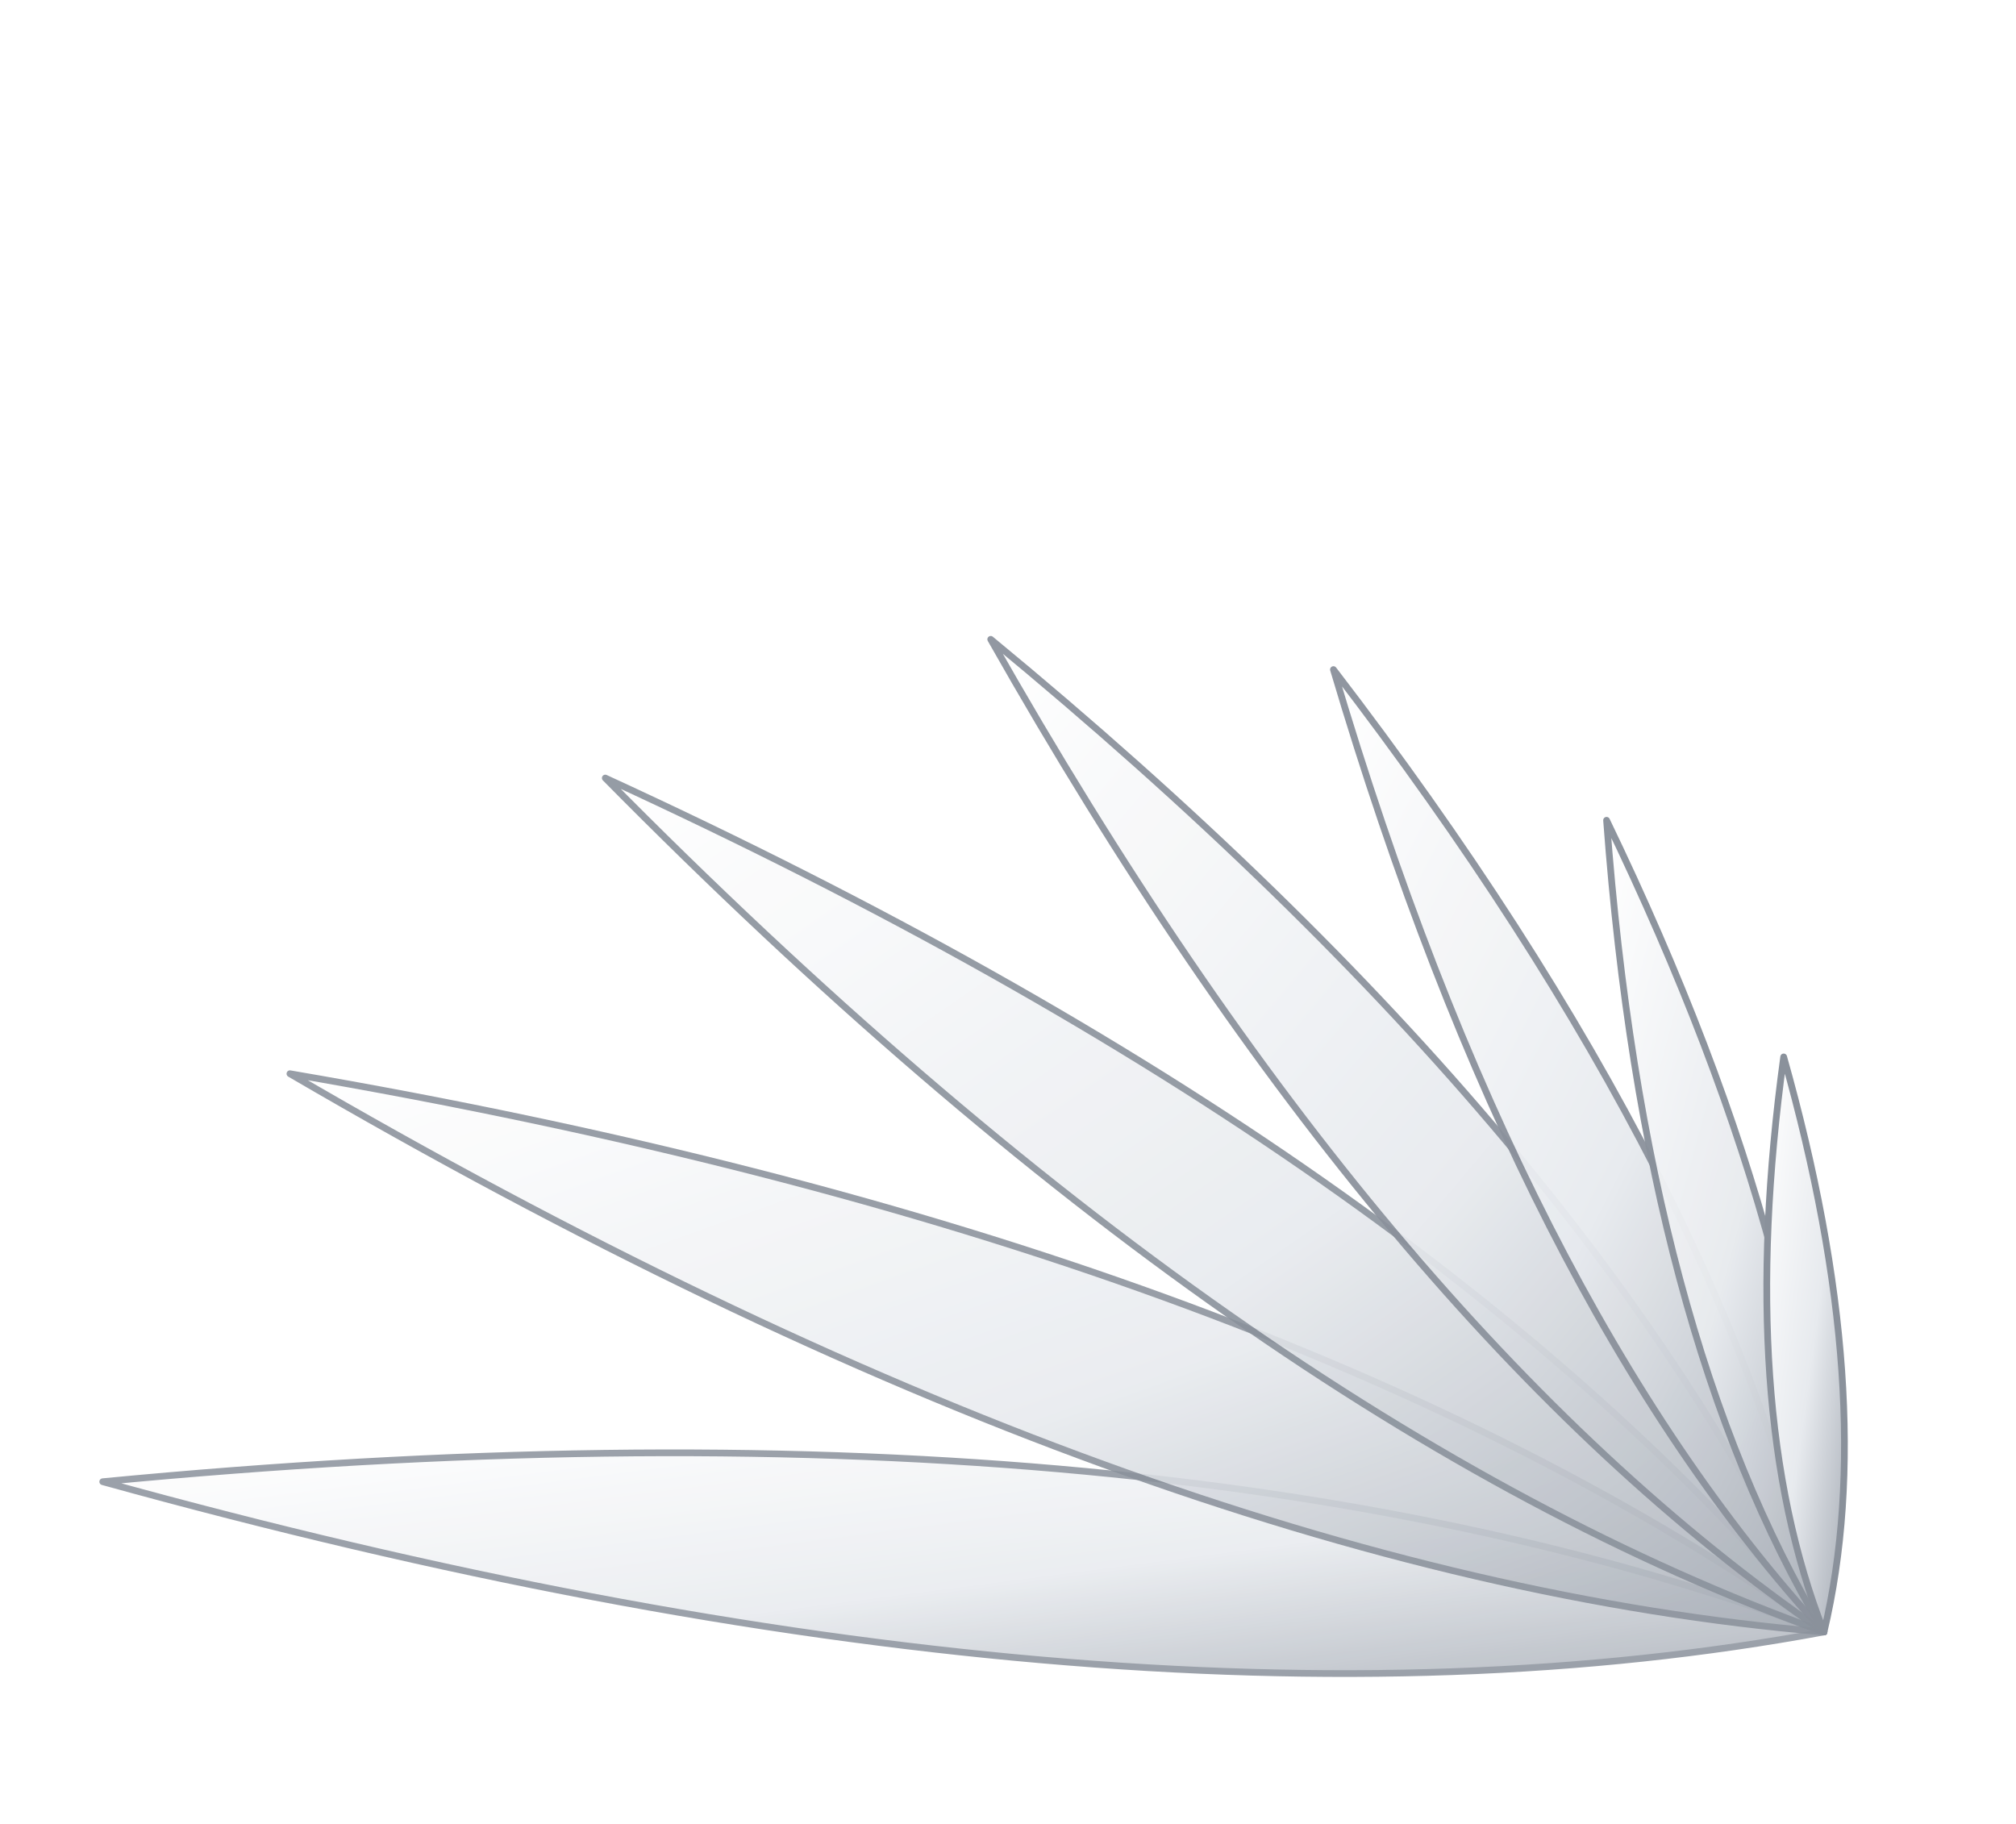
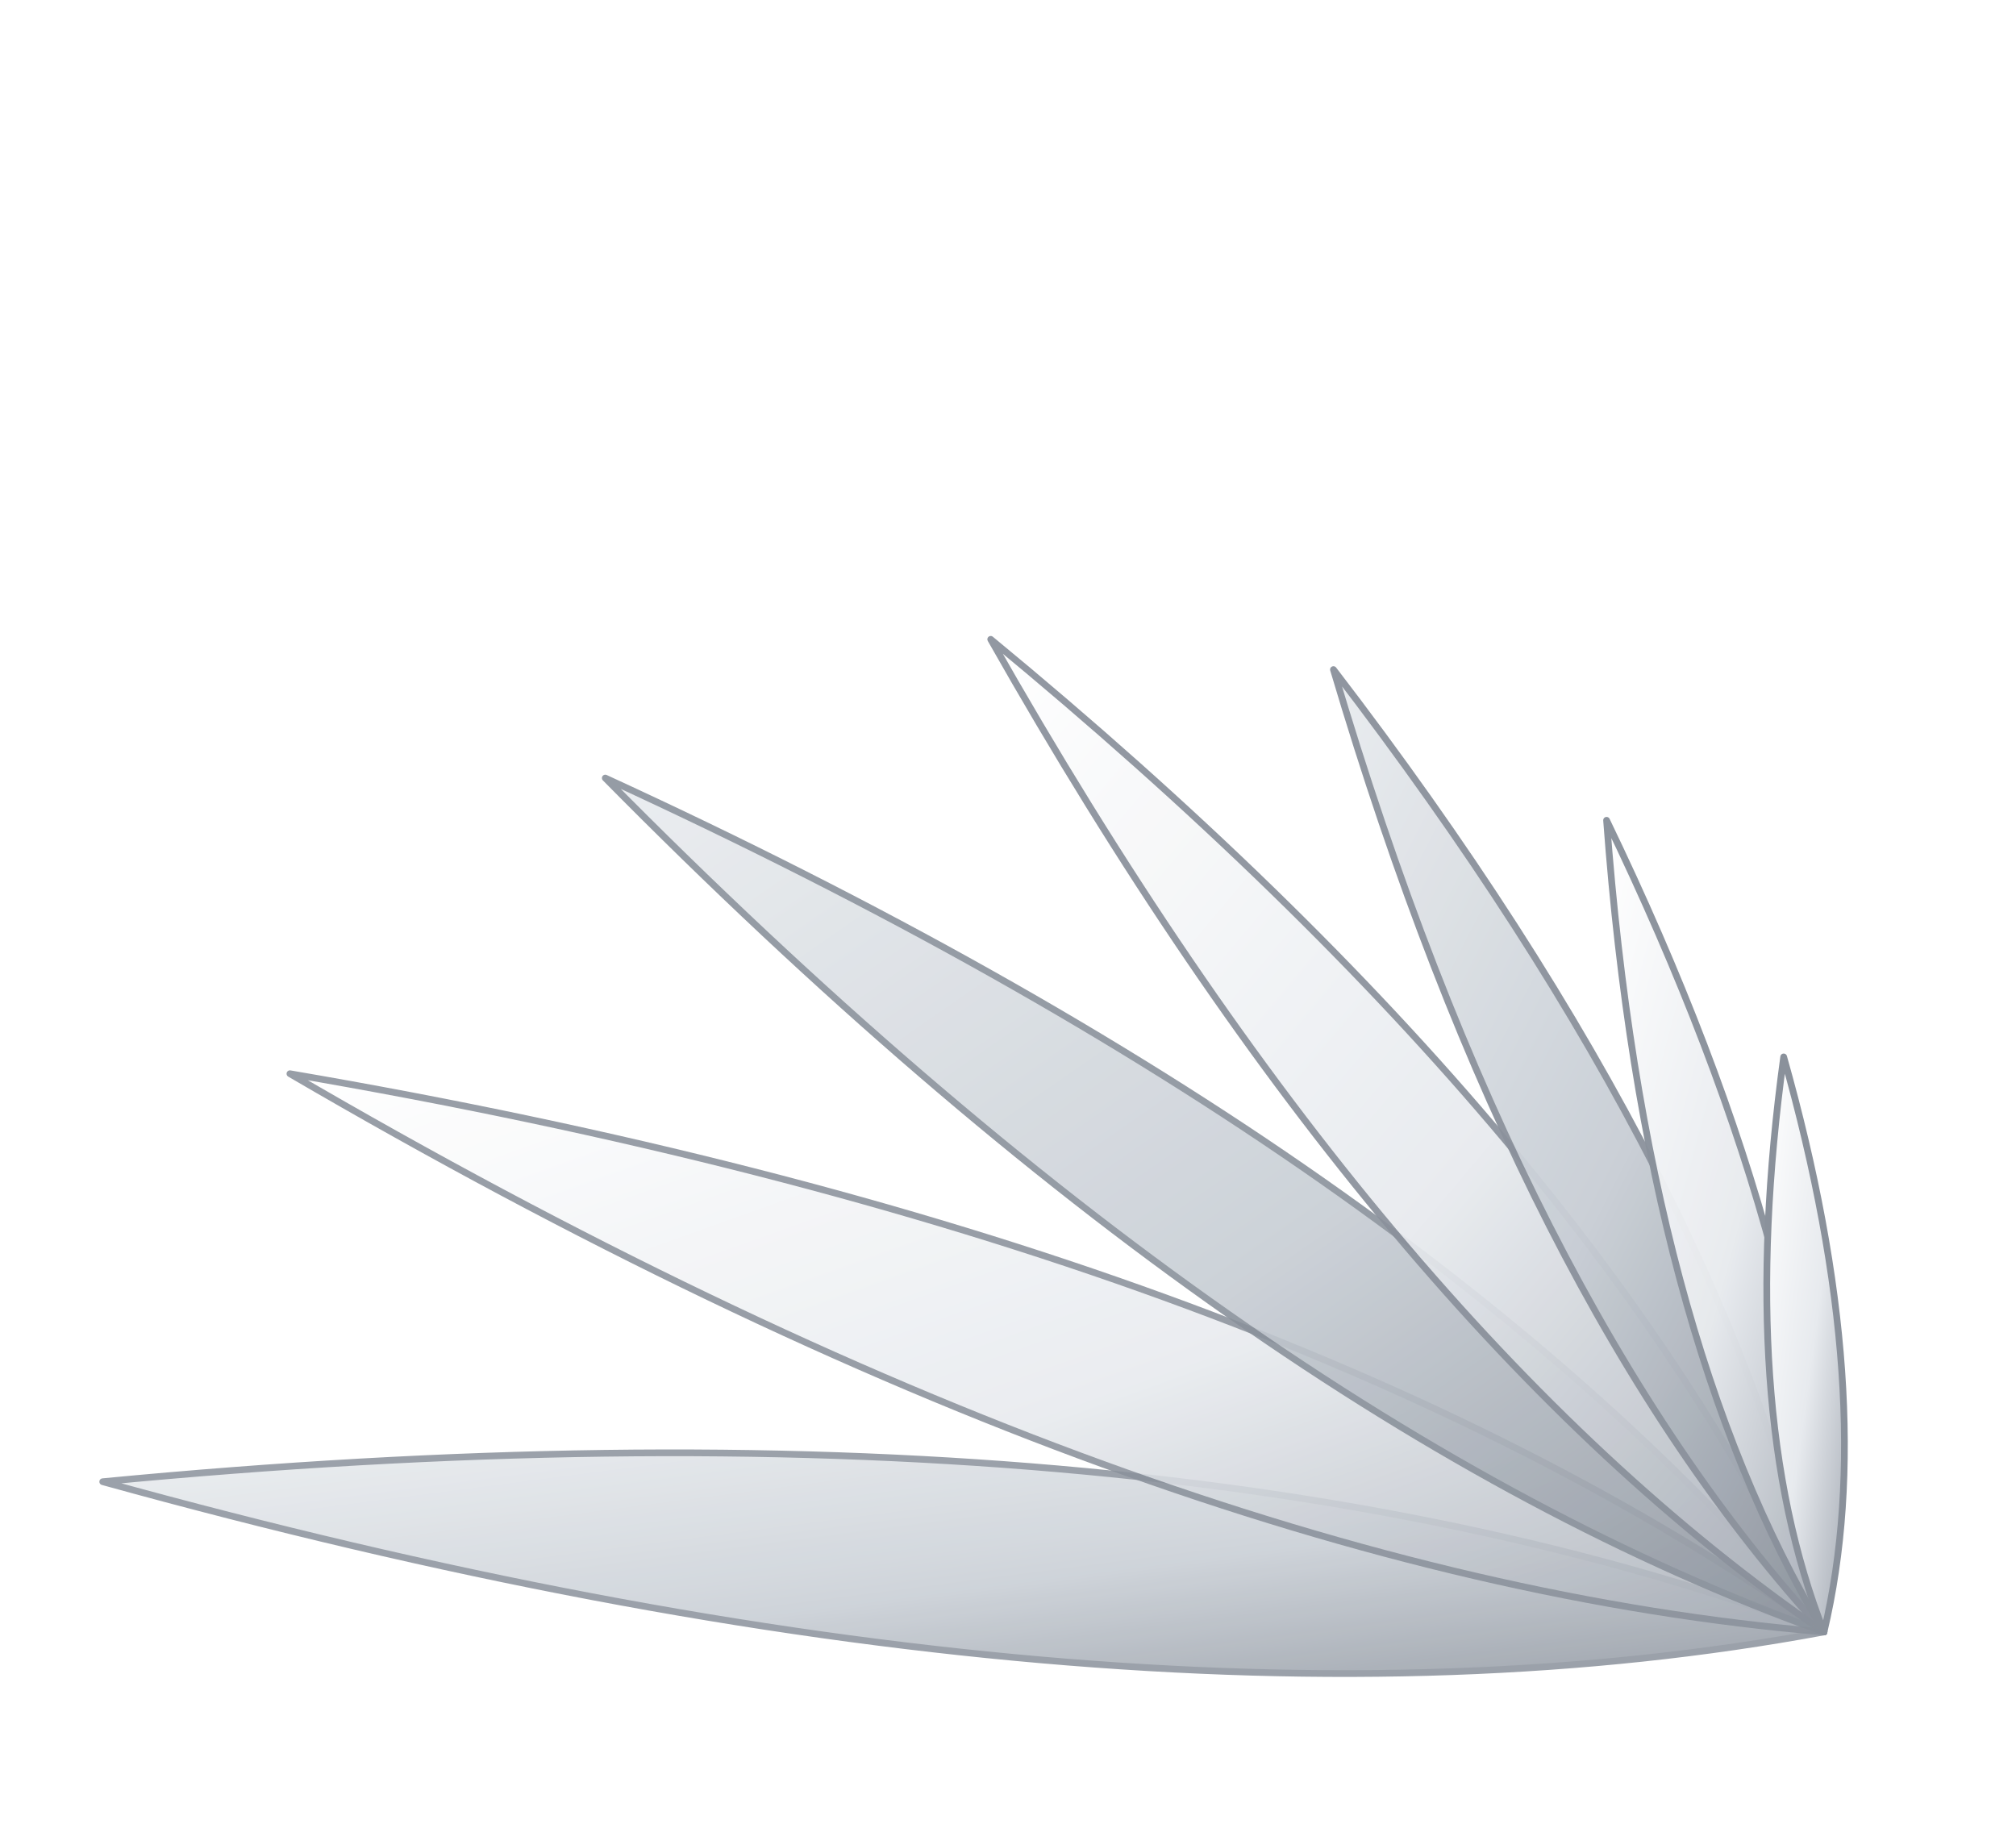
<svg xmlns="http://www.w3.org/2000/svg" viewBox="0 0 420 380" role="presentation">
  <defs>
    <linearGradient id="wlS" x1="0" y1="0" x2="1" y2="1">
      <stop offset="0" stop-color="#ffffff" />
      <stop offset=".55" stop-color="#e7eaee" />
      <stop offset="1" stop-color="#a7adb6" />
    </linearGradient>
+     <linearGradient id="wlS2" x1="0" y1="0" x2="1" y2="1">
+       <stop offset="0" stop-color="#e9ecef" />
+       <stop offset=".55" stop-color="#c7cdd4" />
+       <stop offset="1" stop-color="#8b929c" />
+     </linearGradient>
  </defs>
-   <g fill="url(#wlS)" stroke="#8a919b" stroke-width="1.4" stroke-linejoin="round">
-     <path opacity=".85" d="M380,340 Q233.1,367.3 21.4,308.7 Q240.1,287.7 380,340 Z" />
-     <path opacity=".88" d="M380,340 Q239.5,328.3 60.4,223.7 Q264.9,258.7 380,340 Z" />
-     <path opacity=".9" d="M380,340 Q258.9,296.6 126.1,162.1 Q297.9,241 380,340 Z" />
-     <path opacity=".93" d="M380,340 Q287.6,276.6 206.4,133.2 Q333.6,238 380,340 Z" />
-     <path opacity=".95" d="M380,340 Q316.8,271.2 277.8,139.5 Q361.4,248.4 380,340 Z" />
-     <path opacity=".97" d="M380,340 Q342.6,277.6 334.7,170.9 Q381.2,267.2 380,340 Z" />
-     <path d="M380,340 Q361.6,293.2 371.6,220.2 Q391.6,291.1 380,340 Z" />
+   <g stroke="#8a919b" stroke-width="1.4" stroke-linejoin="round">
+     <path fill="url(#wlS2)" opacity=".85" d="M380,340 Q233.1,367.3 21.4,308.7 Q240.1,287.7 380,340 Z" />
+     <path fill="url(#wlS)" opacity=".88" d="M380,340 Q239.5,328.3 60.4,223.7 Q264.9,258.7 380,340 Z" />
+     <path fill="url(#wlS2)" opacity=".9" d="M380,340 Q258.9,296.6 126.1,162.1 Q297.9,241 380,340 Z" />
+     <path fill="url(#wlS)" opacity=".93" d="M380,340 Q287.6,276.6 206.4,133.2 Q333.6,238 380,340 Z" />
+     <path fill="url(#wlS2)" opacity=".95" d="M380,340 Q316.8,271.2 277.8,139.5 Q361.4,248.4 380,340 Z" />
+     <path fill="url(#wlS)" opacity=".97" d="M380,340 Q342.6,277.6 334.7,170.9 Q381.2,267.2 380,340 Z" />
+     <path fill="url(#wlS)" d="M380,340 Q361.6,293.2 371.6,220.2 Q391.6,291.1 380,340 Z" />
  </g>
</svg>
